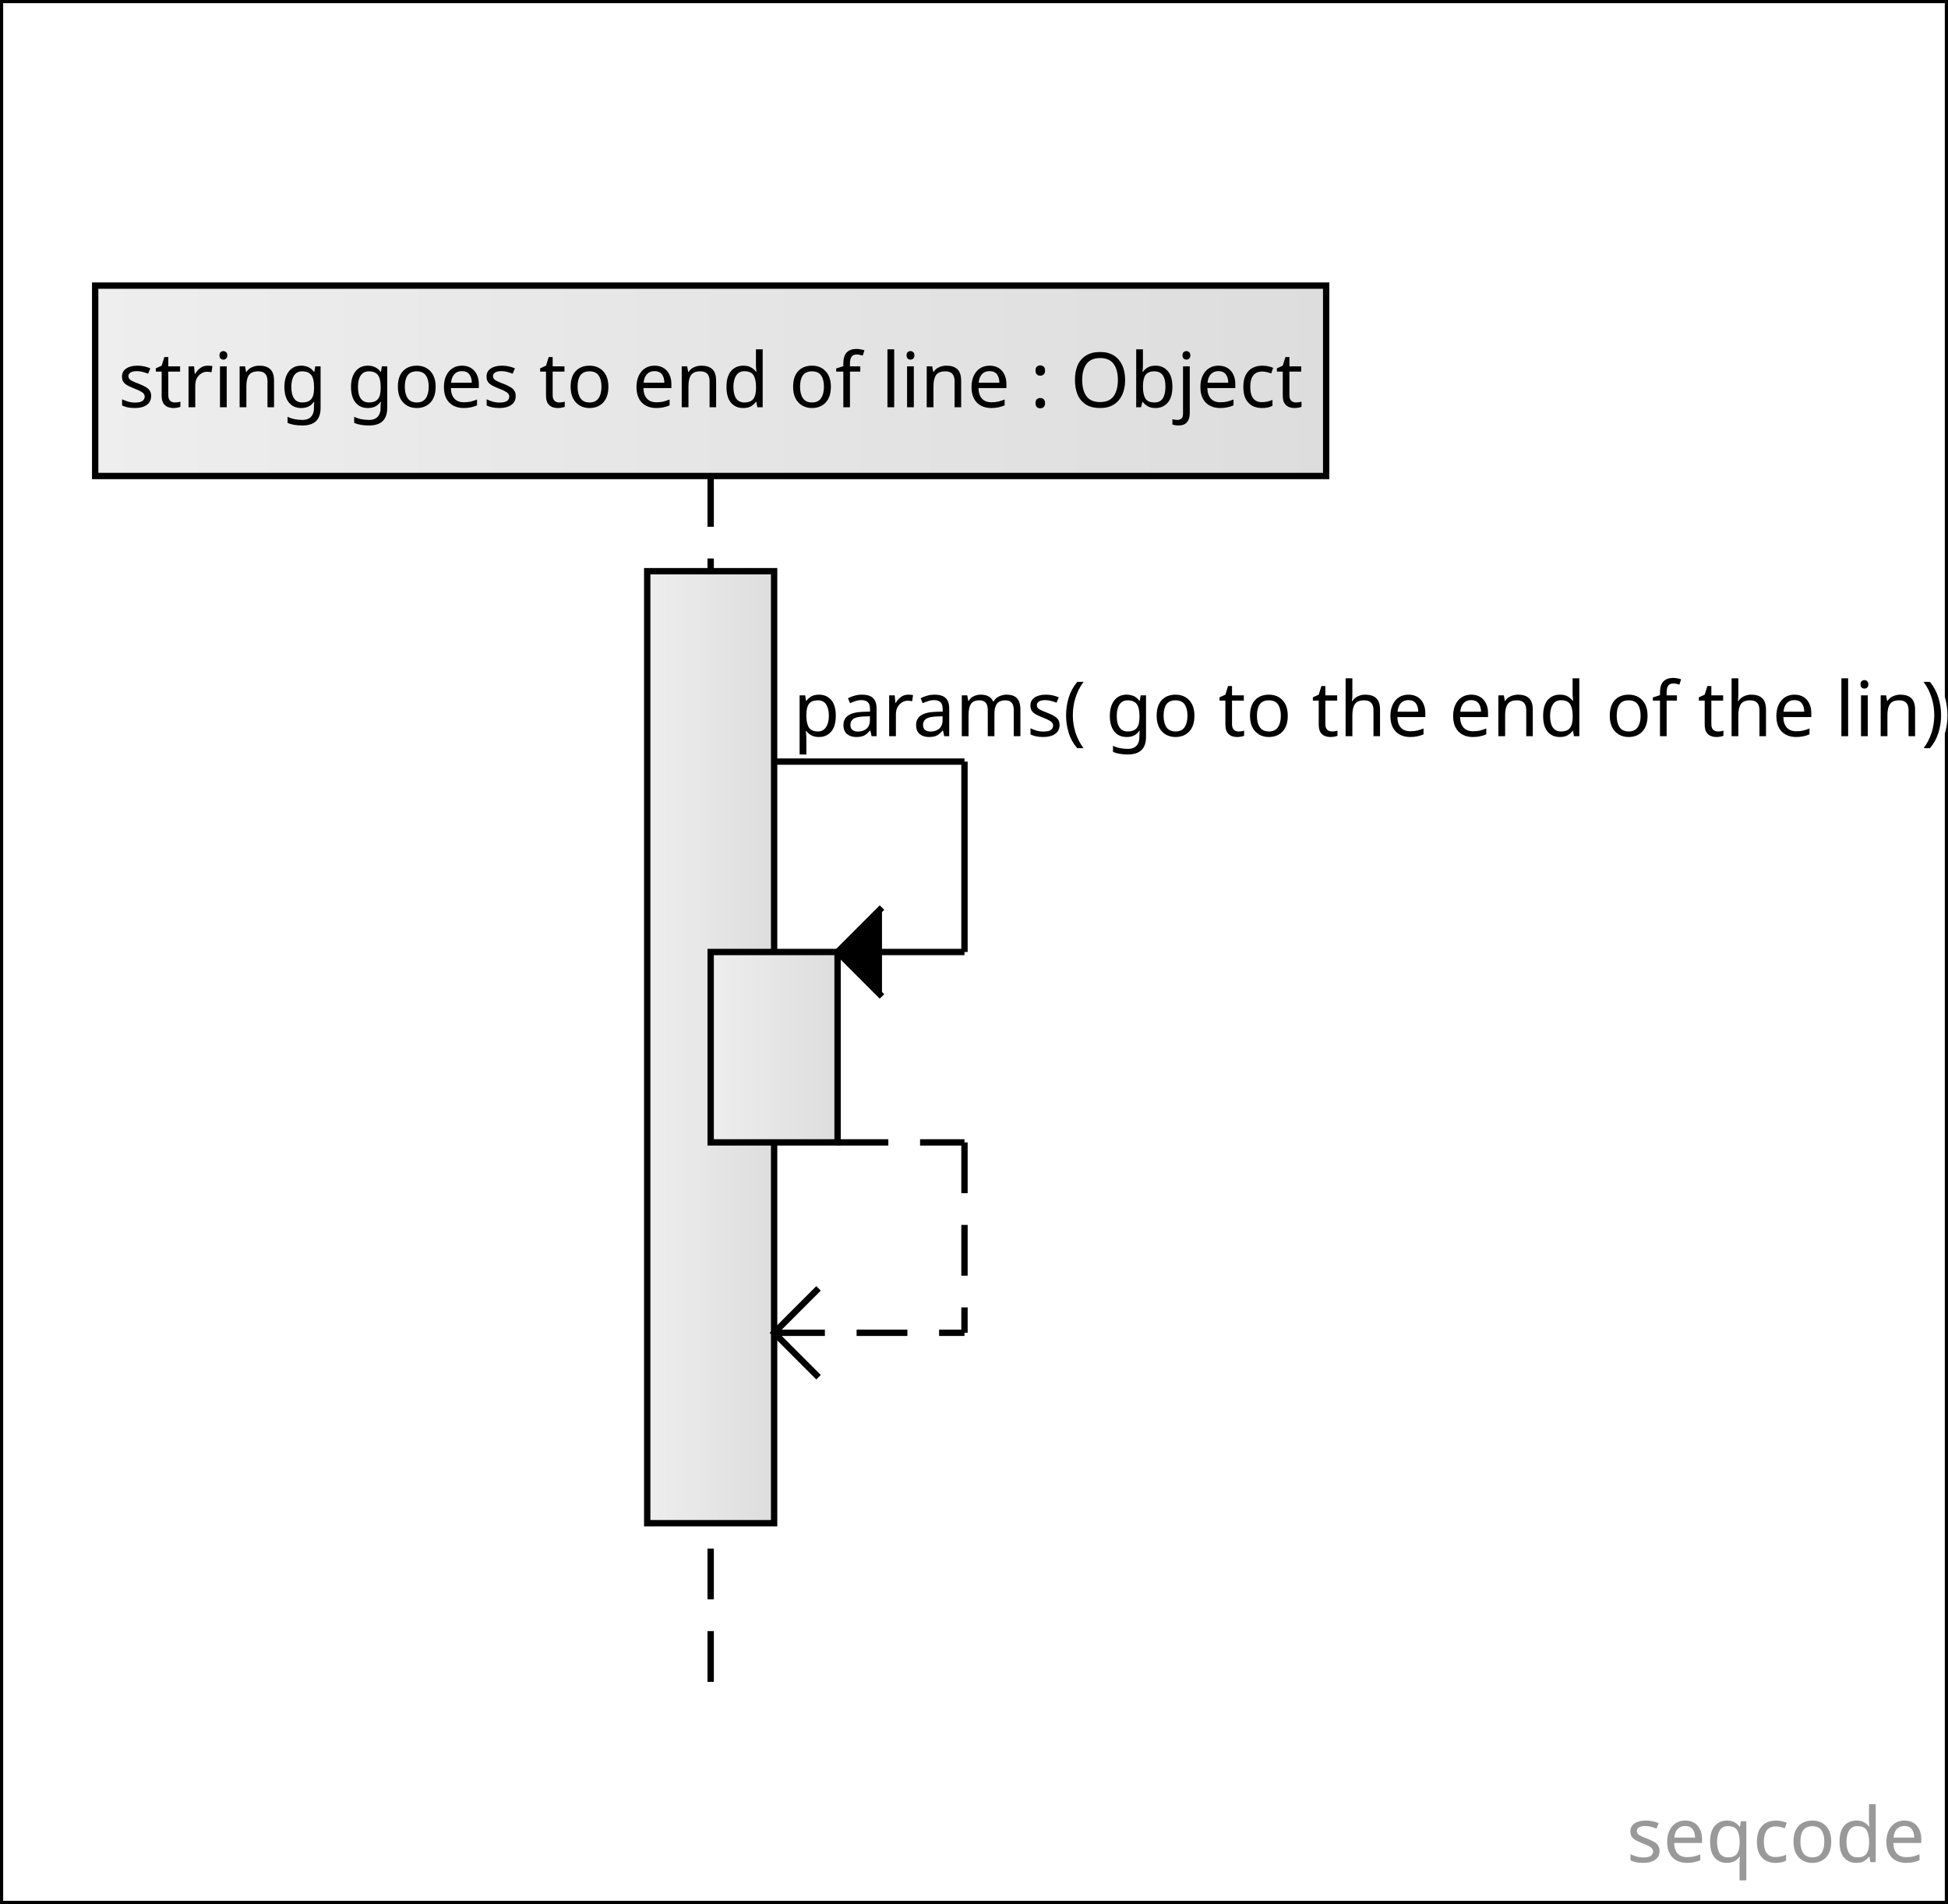
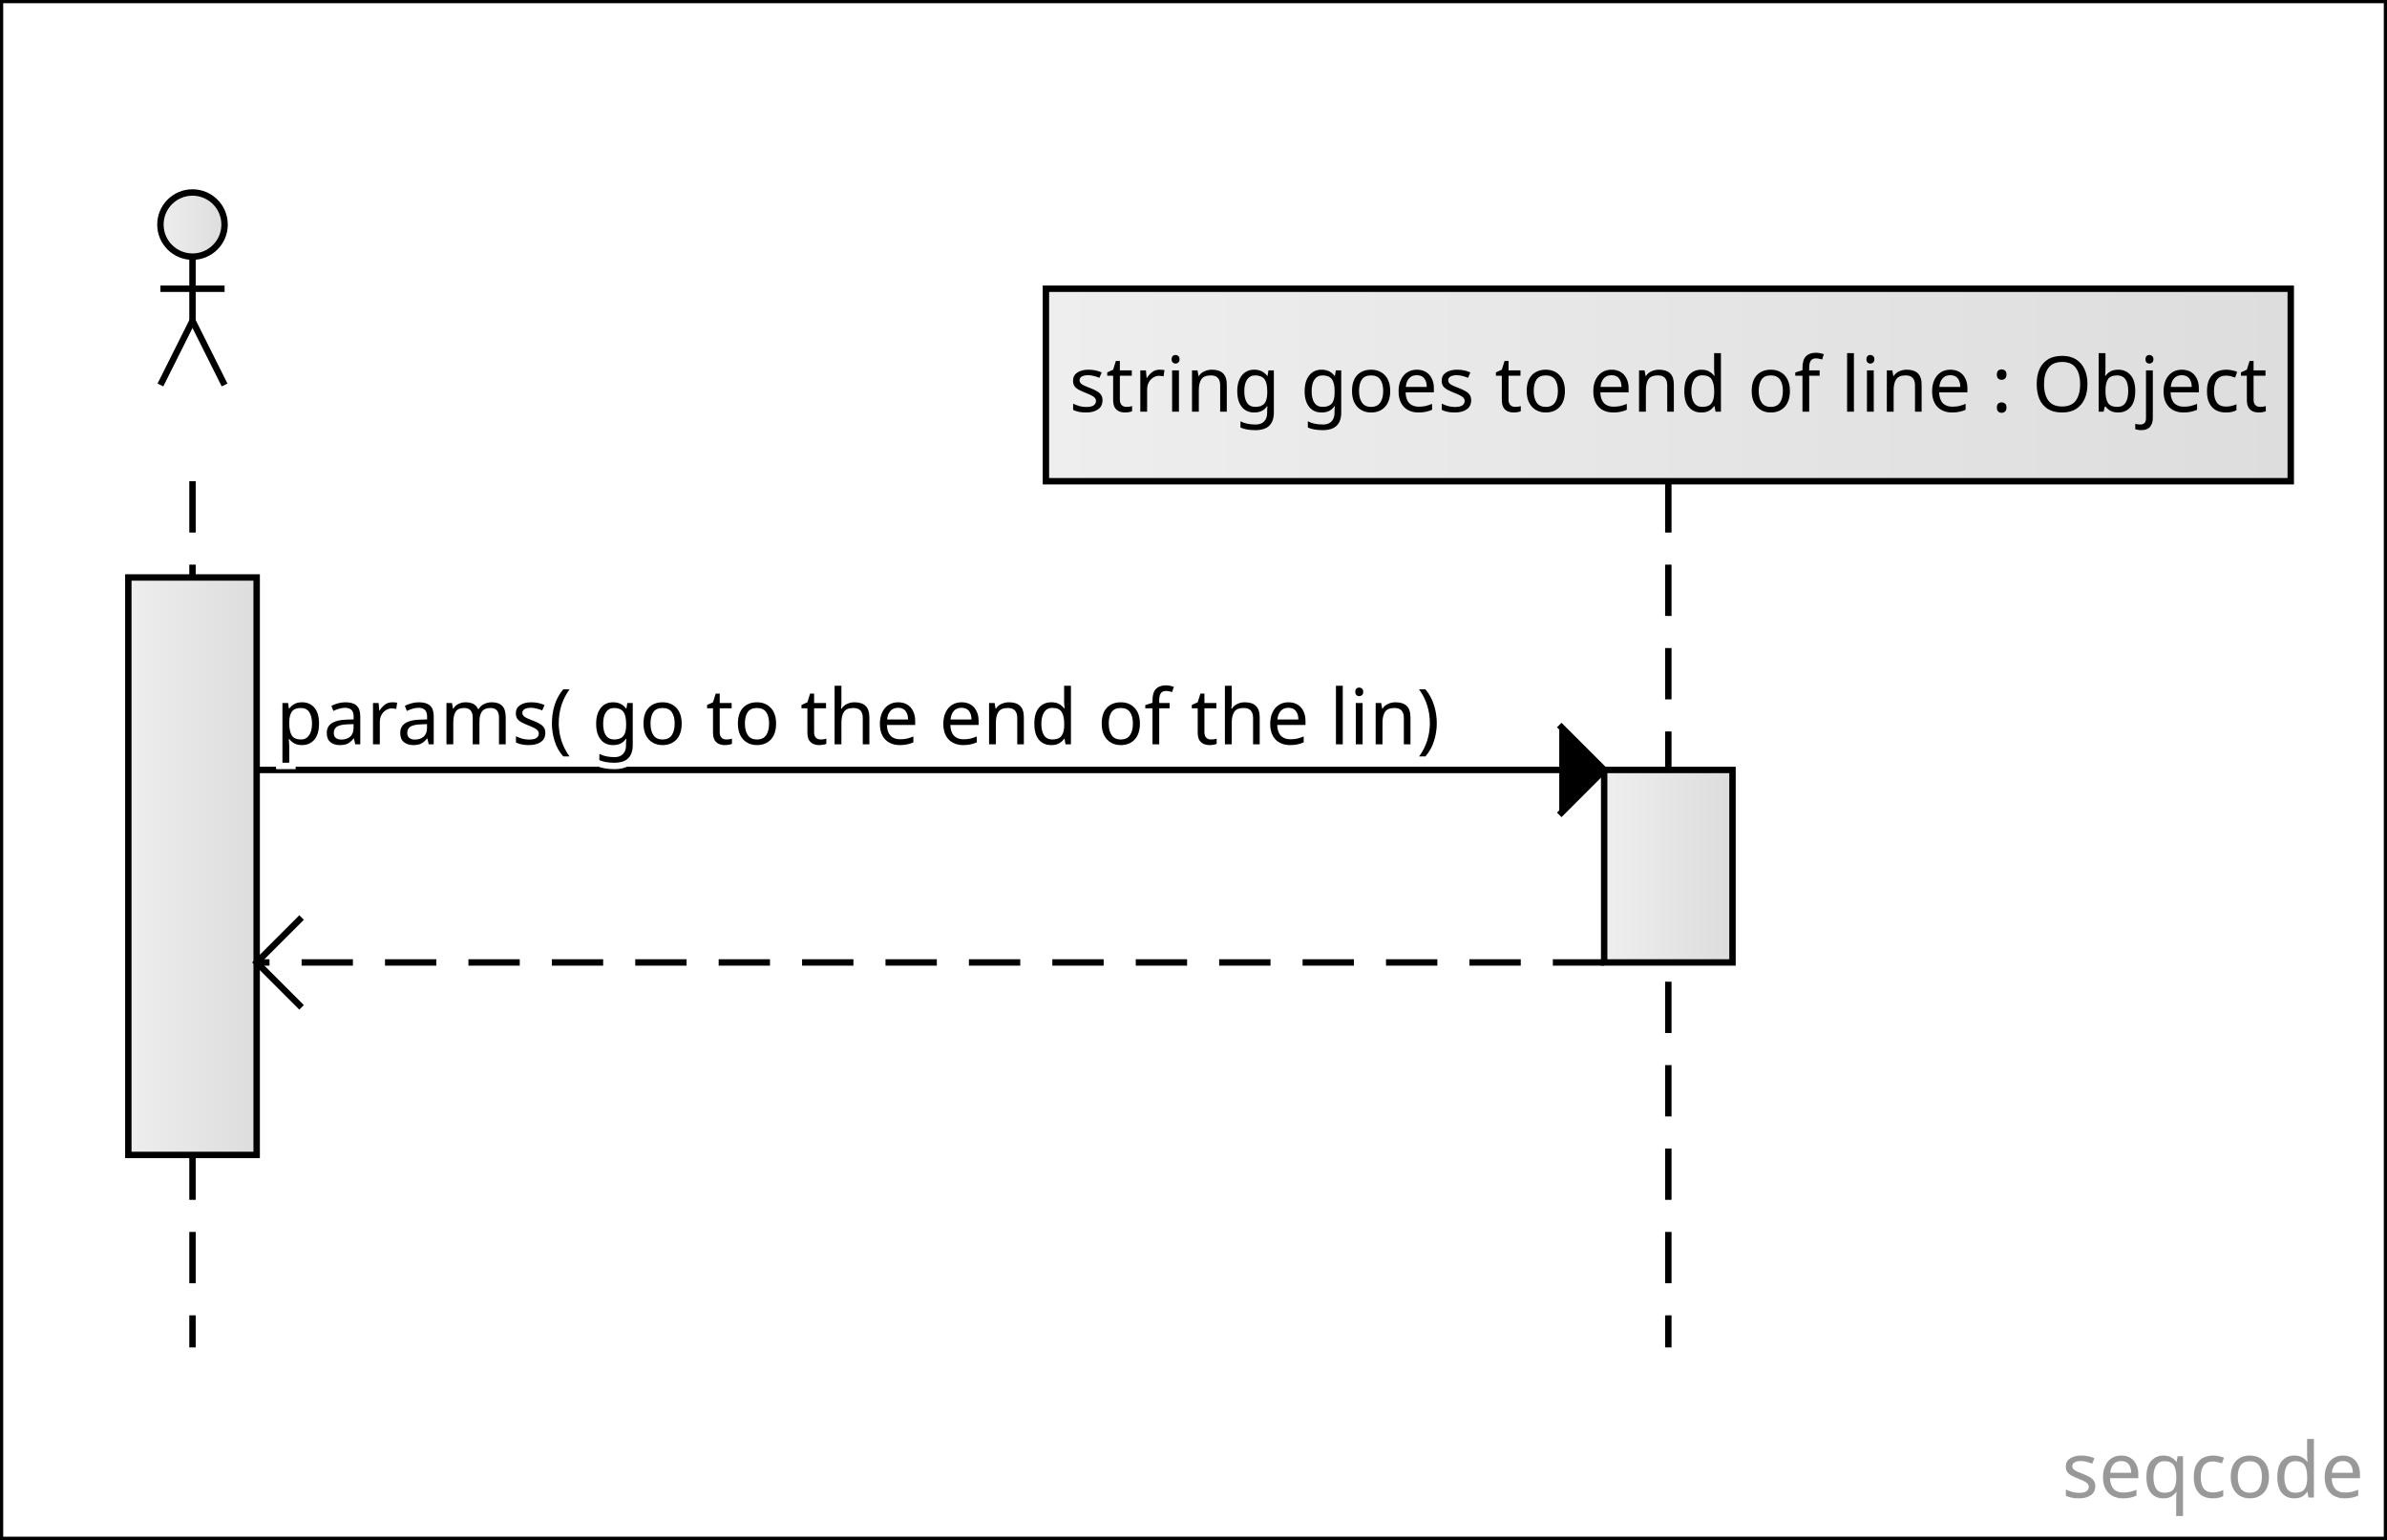
- <svg xmlns="http://www.w3.org/2000/svg" version="1.1" width="307" height="300" viewBox="0 0 307 300">
+ <svg xmlns="http://www.w3.org/2000/svg" version="1.1" width="372" height="240" viewBox="0 0 372 240">
  <defs>
    <linearGradient id="SvgjsLinearGradient1005">
      <stop stop-color="#eeeeee" offset="0" />
      <stop stop-color="#dddddd" offset="1" />
    </linearGradient>
    <linearGradient x1="0" y1="0" x2="1" y2="1">
      <stop stop-color="#fffda1" offset="0" />
      <stop stop-color="#ffeb5b" offset="1" />
    </linearGradient>
    <text id="seqcode">
"string goes to end of line

.

params( go to the end of the lin
</text>
  </defs>
-   <rect width="307" height="300" fill="white" stroke-width="1" stroke="black" />
+   <rect width="372" height="240" fill="white" stroke-width="1" stroke="black" />
  <a href="https://seqcode.app" target="_blank">
-     <text text-anchor="end" font-size="12" font-weight="100" font-family="sans-serif" fill="#999999" x="303.4" y="293.4">seqcode </text>
+     <text text-anchor="end" font-size="12" font-weight="100" font-family="sans-serif" fill="#999999" x="368.4" y="233.4">seqcode </text>
  </a>
-   <line x1="112" y1="75" x2="112" y2="270" stroke-dasharray="8 5" stroke-width="1" stroke="black" />
+   <line x1="30" y1="75" x2="30" y2="210" stroke-dasharray="8 5" stroke-width="1" stroke="black" />
+   <line x1="260" y1="75" x2="260" y2="210" stroke-dasharray="8 5" stroke-width="1" stroke="black" />
  <g transform="matrix(1,0,0,1,0,0)">
-     <rect width="20" height="150" x="102" y="90" fill="url(#SvgjsLinearGradient1005)" stroke-width="1" stroke="black" />
+     <rect width="20" height="90" x="20" y="90" fill="url(#SvgjsLinearGradient1005)" stroke-width="1" stroke="black" />
  </g>
  <g transform="matrix(1,0,0,1,0,0)">
-     <rect width="20" height="30" x="112" y="150" fill="url(#SvgjsLinearGradient1005)" stroke-width="1" stroke="black" />
+     <rect width="20" height="30" x="250" y="120" fill="url(#SvgjsLinearGradient1005)" stroke-width="1" stroke="black" />
  </g>
+   <line x1="40" y1="120" x2="250" y2="120" stroke-width="1" stroke="black" />
  <g>
-     <text text-anchor="start" font-size="12" font-weight="100" font-family="sans-serif" stroke-width="2" stroke="white" x="125" y="116">params( go to the end of the lin)</text>
-     <text text-anchor="start" font-size="12" font-weight="100" font-family="sans-serif" fill="black" x="125" y="116">params( go to the end of the lin)</text>
+     <text text-anchor="start" font-size="12" font-weight="100" font-family="sans-serif" stroke-width="2" stroke="white" x="43" y="116">params( go to the end of the lin)</text>
+     <text text-anchor="start" font-size="12" font-weight="100" font-family="sans-serif" fill="black" x="43" y="116">params( go to the end of the lin)</text>
  </g>
-   <line x1="122" y1="120" x2="152" y2="120" stroke-width="1" stroke="black" />
-   <line x1="152" y1="120" x2="152" y2="150" stroke-width="1" stroke="black" />
-   <line x1="132" y1="150" x2="152" y2="150" stroke-width="1" stroke="black" />
-   <polyline points="139,143 132,150 139,157" fill="black" stroke-width="1" stroke="black" />
+   <polyline points="243,113 250,120 243,127" fill="black" stroke-width="1" stroke="black" />
+   <line x1="250" y1="150" x2="40" y2="150" stroke-dasharray="8 5" stroke-width="1" stroke="black" />
  <g>
-     <text text-anchor="start" font-size="12" font-weight="100" font-family="sans-serif" stroke-width="2" stroke="white" x="135" y="206" />
-     <text text-anchor="start" font-size="12" font-weight="100" font-family="sans-serif" fill="black" x="135" y="206" />
+     <text text-anchor="end" font-size="12" font-weight="100" font-family="sans-serif" stroke-width="2" stroke="white" x="247" y="146" />
+     <text text-anchor="end" font-size="12" font-weight="100" font-family="sans-serif" fill="black" x="247" y="146" />
  </g>
-   <line x1="132" y1="180" x2="152" y2="180" stroke-dasharray="8 5" stroke-width="1" stroke="black" />
-   <line x1="152" y1="180" x2="152" y2="210" stroke-dasharray="8 5" stroke-width="1" stroke="black" />
-   <line x1="122" y1="210" x2="152" y2="210" stroke-dasharray="8 5" stroke-width="1" stroke="black" />
-   <polyline points="129,203 122,210 129,217" fill="transparent" stroke-width="1" stroke="black" />
+   <polyline points="47,143 40,150 47,157" fill="transparent" stroke-width="1" stroke="black" />
+   <g transform="matrix(1,0,0,1,30,45)">
+     <circle r="5" cx="0" cy="-10" fill="url(#SvgjsLinearGradient1005)" stroke-width="1" stroke="black" />
+     <line x1="-5" y1="0" x2="5" y2="0" stroke-width="1" stroke="black" />
+     <line x1="0" y1="-5" x2="0" y2="5" stroke-width="1" stroke="black" />
+     <line x1="-5" y1="15" x2="0" y2="5" stroke-width="1" stroke="black" />
+     <line x1="0" y1="5" x2="5" y2="15" stroke-width="1" stroke="black" />
+   </g>
  <g transform="matrix(1,0,0,1,0,0)">
-     <rect width="194" height="30" x="15" y="45" fill="url(#SvgjsLinearGradient1005)" stroke-width="1" stroke="black" />
-     <text x="112" y="60" dominant-baseline="middle" text-anchor="middle" font-size="12" font-weight="100" font-family="sans-serif" fill="black">string goes to end of line : Object</text>
+     <rect width="194" height="30" x="163" y="45" fill="url(#SvgjsLinearGradient1005)" stroke-width="1" stroke="black" />
+     <text x="260" y="60" dominant-baseline="middle" text-anchor="middle" font-size="12" font-weight="100" font-family="sans-serif" fill="black">string goes to end of line : Object</text>
  </g>
</svg>
